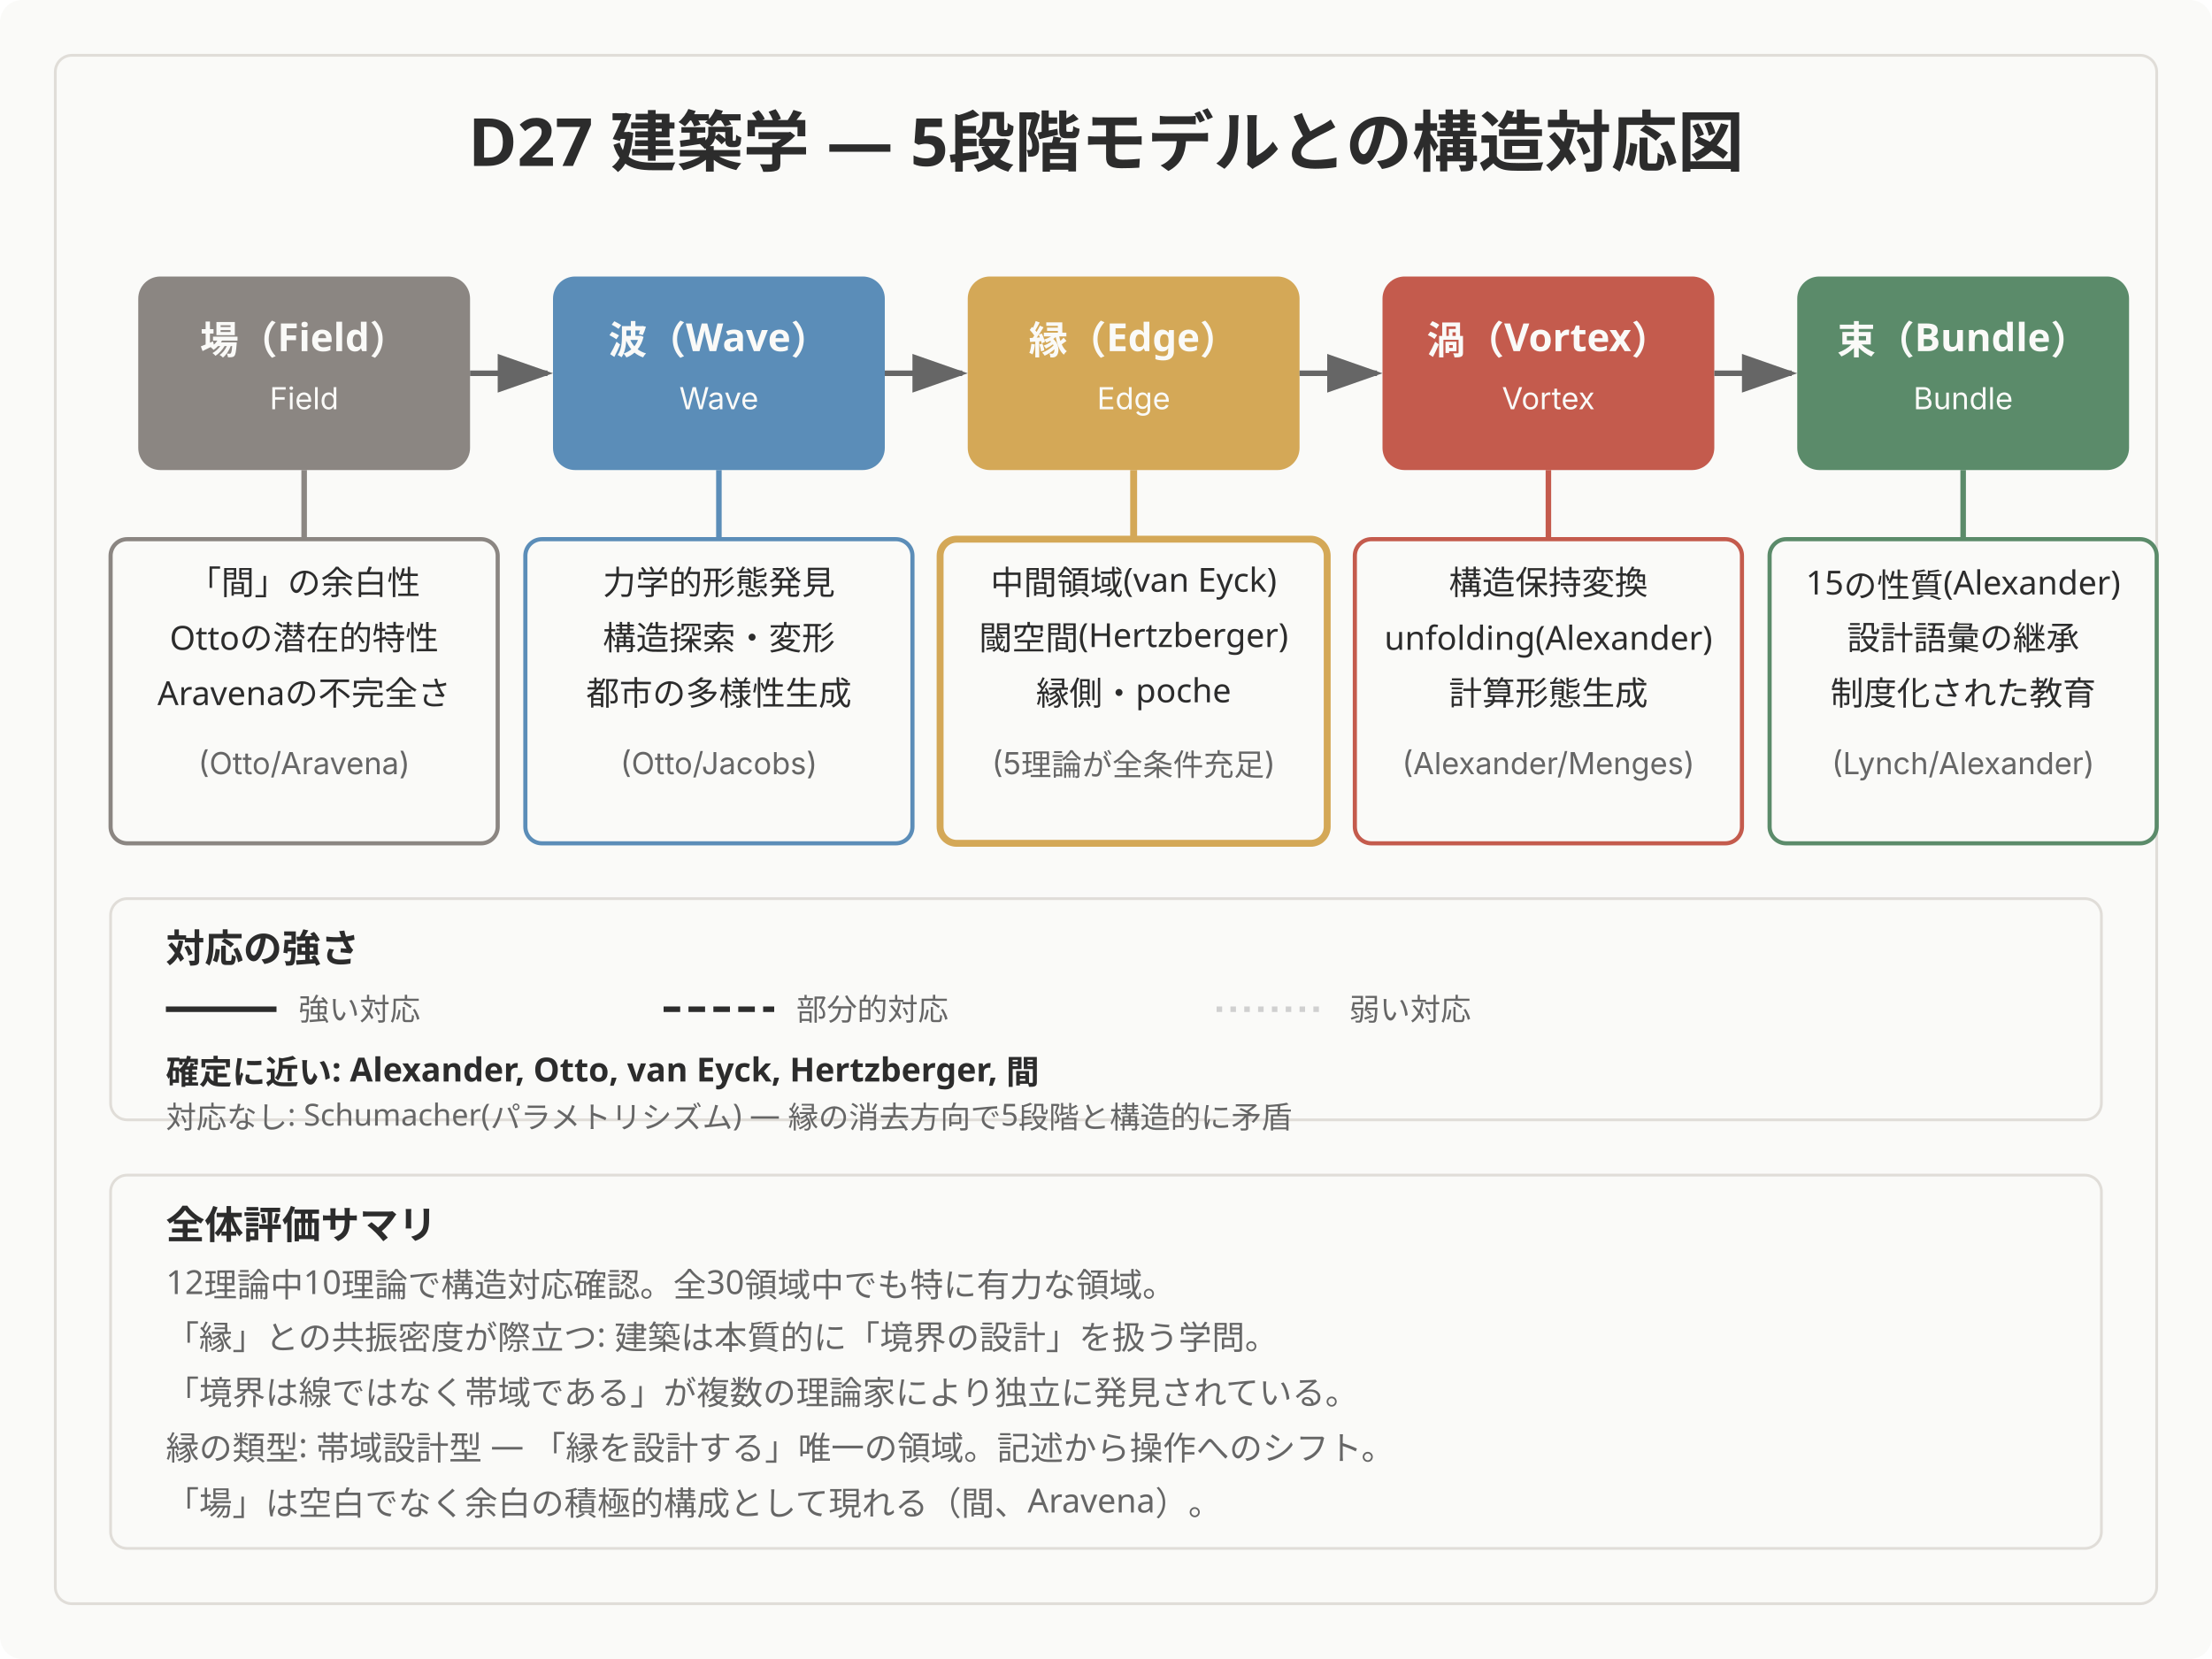
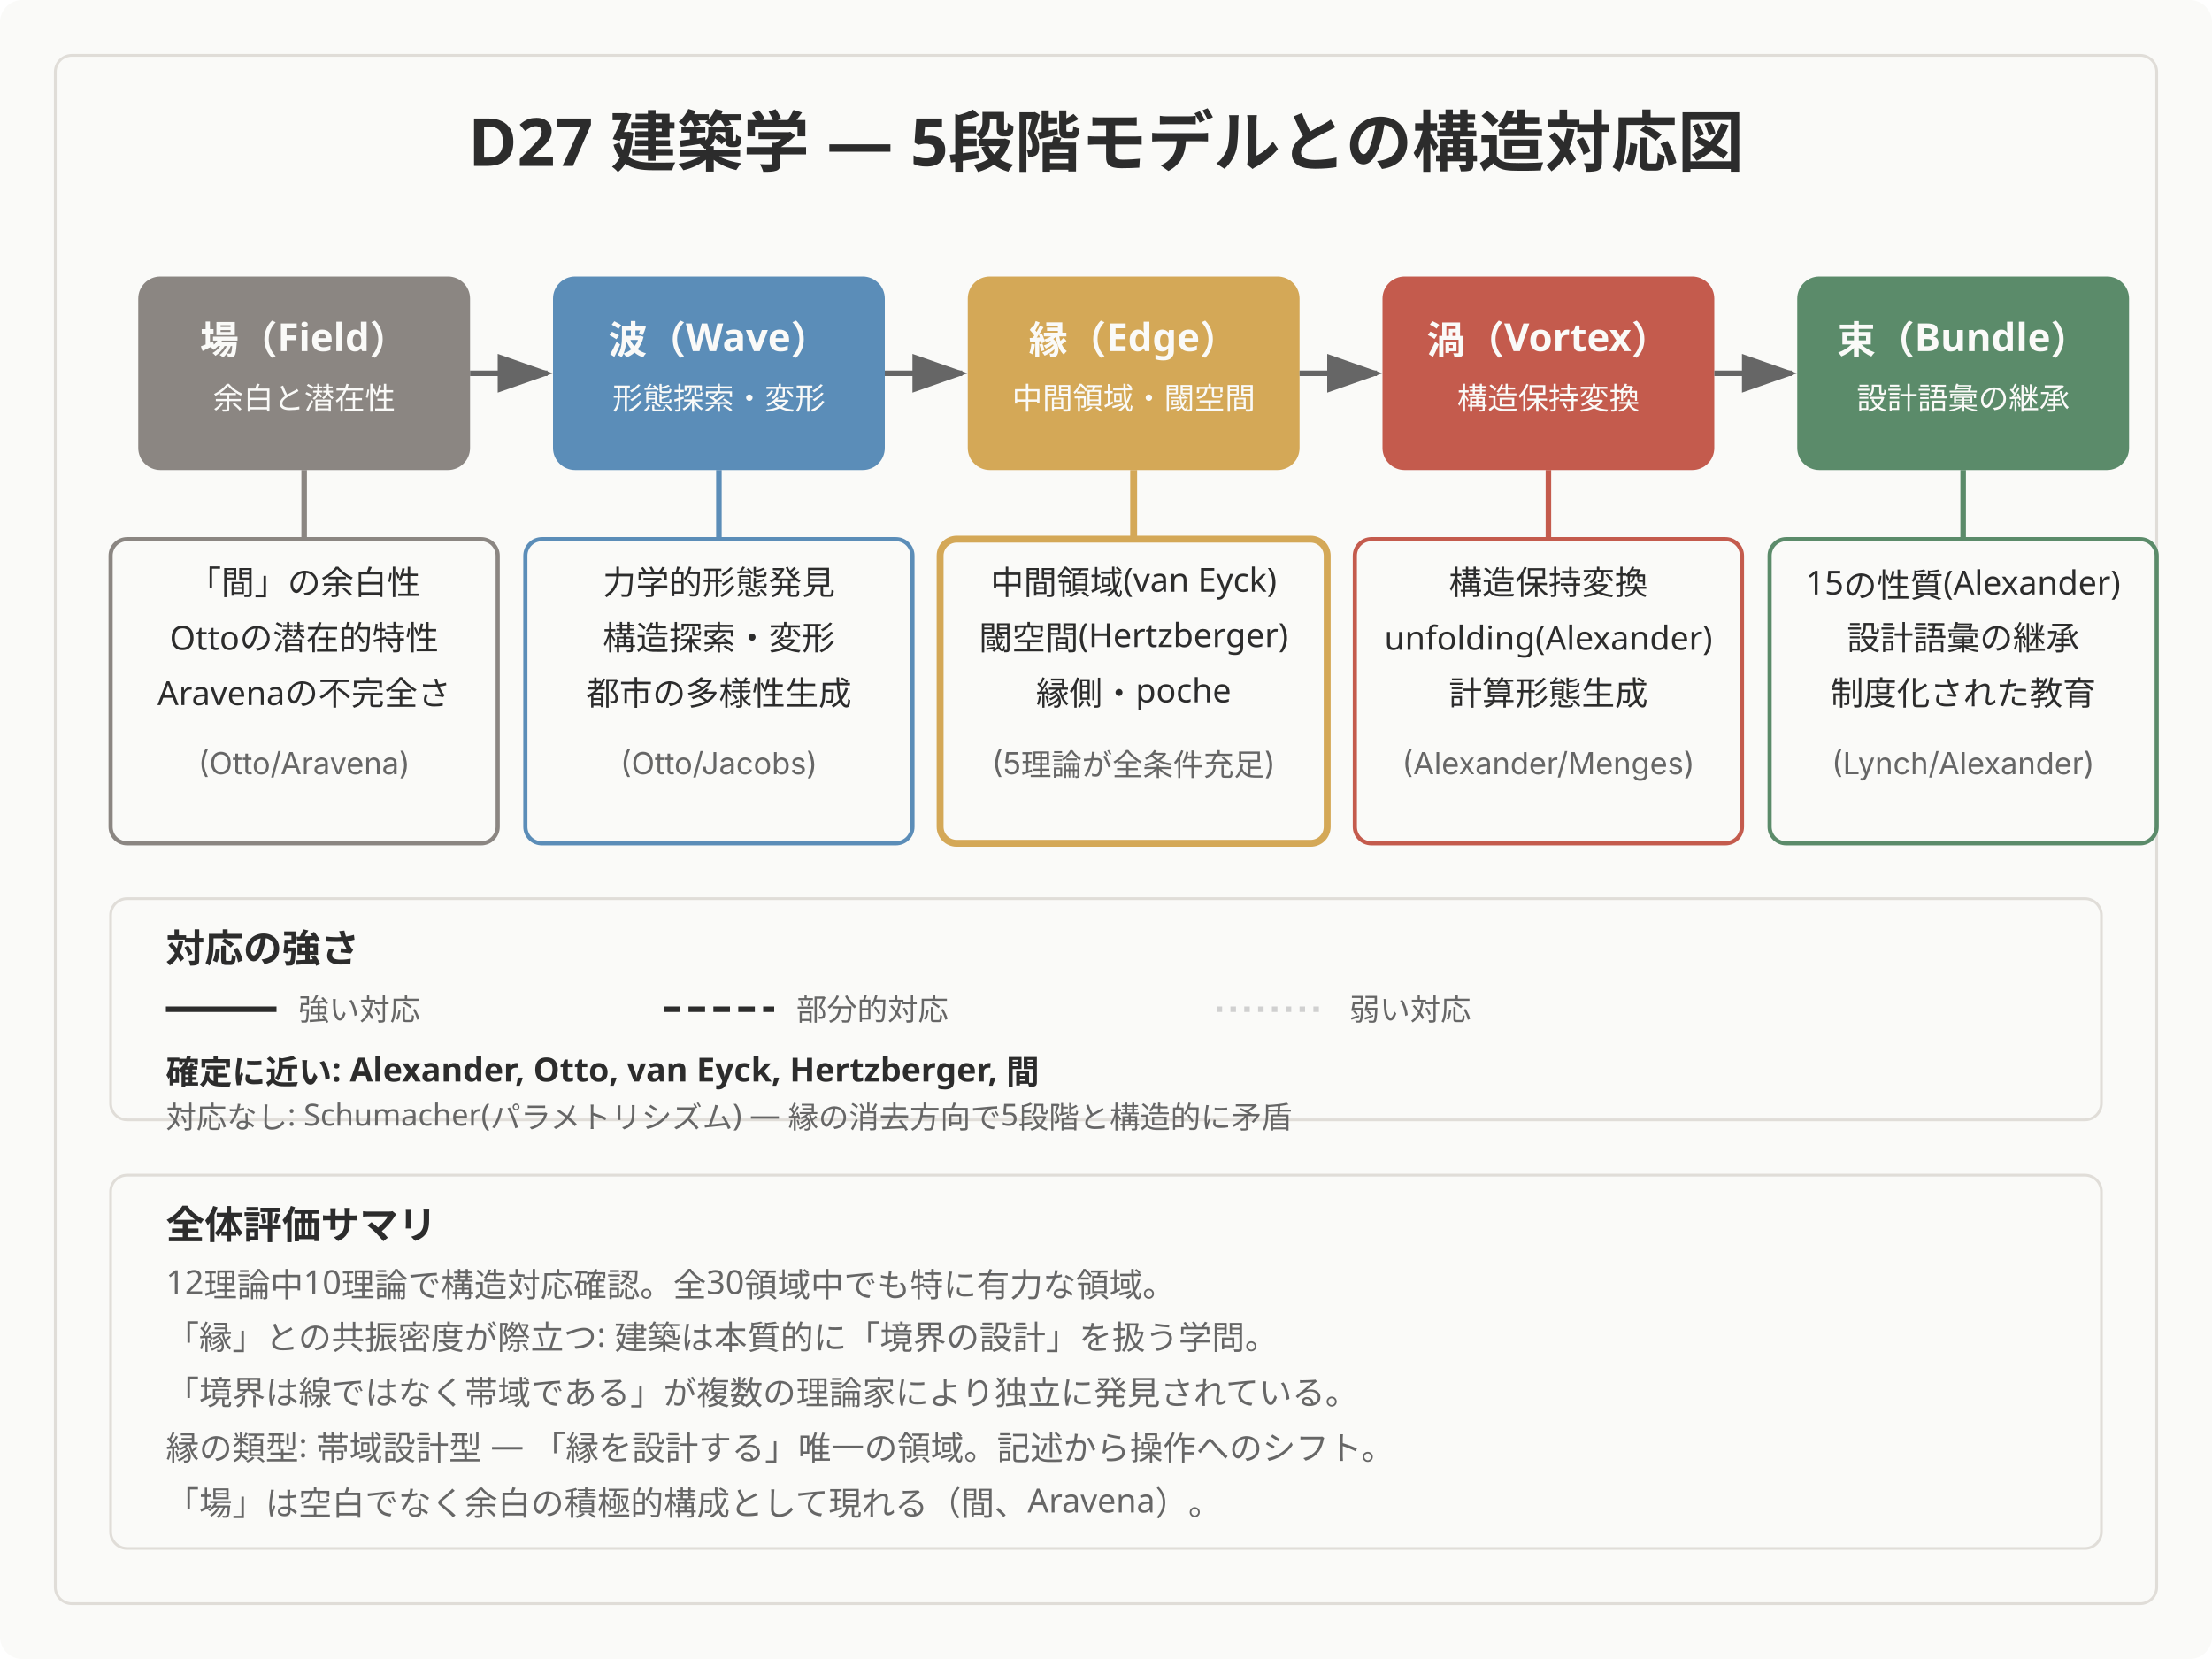
<svg xmlns="http://www.w3.org/2000/svg" viewBox="0 0 800 600">
  <defs>
    <marker id="arrowD27" markerWidth="10" markerHeight="7" refX="9" refY="3.5" orient="auto">
      <polygon points="0 0, 10 3.5, 0 7" fill="#666666" />
    </marker>
    <style>
      .title { font-family: 'Hiragino Sans', 'Noto Sans JP', sans-serif; font-size: 24px; fill: #2C2C2C; font-weight: bold; }
      .stage-label { font-family: 'Hiragino Sans', 'Noto Sans JP', sans-serif; font-size: 14px; fill: #FAFAF8; font-weight: bold; }
      .stage-sub { font-family: 'Inter', 'Helvetica Neue', sans-serif; font-size: 11px; fill: #FAFAF8; }
      .concept { font-family: 'Hiragino Sans', 'Noto Sans JP', sans-serif; font-size: 12px; fill: #2C2C2C; }
      .ref { font-family: 'Inter', 'Helvetica Neue', sans-serif; font-size: 11px; fill: #666666; }
      .summary-title { font-family: 'Hiragino Sans', 'Noto Sans JP', sans-serif; font-size: 14px; fill: #2C2C2C; font-weight: bold; }
      .summary-text { font-family: 'Hiragino Sans', 'Noto Sans JP', sans-serif; font-size: 12px; fill: #666666; }
      .legend { font-family: 'Hiragino Sans', 'Noto Sans JP', sans-serif; font-size: 11px; fill: #666666; }
    </style>
  </defs>
  <rect width="800" height="600" fill="#FAFAF8" rx="8" />
  <rect x="20" y="20" width="760" height="560" fill="none" stroke="#E0DDD8" stroke-width="1" rx="6" />
  <text x="400" y="60" text-anchor="middle" class="title">D27 建築学 — 5段階モデルとの構造対応図</text>
  <rect x="50" y="100" width="120" height="70" rx="8" fill="#8B8682" />
  <text x="110" y="128" text-anchor="middle" class="stage-label">場（Field）</text>
-   <text x="110" y="148" text-anchor="middle" class="stage-sub">Field</text>
+   <text x="110" y="148" text-anchor="middle" class="stage-sub">余白と潜在性</text>
  <rect x="200" y="100" width="120" height="70" rx="8" fill="#5B8DB8" />
  <text x="260" y="128" text-anchor="middle" class="stage-label">波（Wave）</text>
-   <text x="260" y="148" text-anchor="middle" class="stage-sub">Wave</text>
+   <text x="260" y="148" text-anchor="middle" class="stage-sub">形態探索・変形</text>
  <rect x="350" y="100" width="120" height="70" rx="8" fill="#D4A857" />
  <text x="410" y="128" text-anchor="middle" class="stage-label">縁（Edge）</text>
-   <text x="410" y="148" text-anchor="middle" class="stage-sub">Edge</text>
+   <text x="410" y="148" text-anchor="middle" class="stage-sub">中間領域・閾空間</text>
  <rect x="500" y="100" width="120" height="70" rx="8" fill="#C45B4D" />
  <text x="560" y="128" text-anchor="middle" class="stage-label">渦（Vortex）</text>
-   <text x="560" y="148" text-anchor="middle" class="stage-sub">Vortex</text>
+   <text x="560" y="148" text-anchor="middle" class="stage-sub">構造保持変換</text>
  <rect x="650" y="100" width="120" height="70" rx="8" fill="#5B8B6A" />
  <text x="710" y="128" text-anchor="middle" class="stage-label">束（Bundle）</text>
-   <text x="710" y="148" text-anchor="middle" class="stage-sub">Bundle</text>
+   <text x="710" y="148" text-anchor="middle" class="stage-sub">設計語彙の継承</text>
  <line x1="170" y1="135" x2="198" y2="135" stroke="#666666" stroke-width="2" marker-end="url(#arrowD27)" />
  <line x1="320" y1="135" x2="348" y2="135" stroke="#666666" stroke-width="2" marker-end="url(#arrowD27)" />
  <line x1="470" y1="135" x2="498" y2="135" stroke="#666666" stroke-width="2" marker-end="url(#arrowD27)" />
  <line x1="620" y1="135" x2="648" y2="135" stroke="#666666" stroke-width="2" marker-end="url(#arrowD27)" />
  <line x1="110" y1="170" x2="110" y2="195" stroke="#8B8682" stroke-width="2" />
  <rect x="40" y="195" width="140" height="110" rx="6" fill="none" stroke="#8B8682" stroke-width="1.5" />
  <text x="110" y="215" text-anchor="middle" class="concept">「間」の余白性</text>
  <text x="110" y="235" text-anchor="middle" class="concept">Ottoの潜在的特性</text>
  <text x="110" y="255" text-anchor="middle" class="concept">Aravenaの不完全さ</text>
  <text x="110" y="280" text-anchor="middle" class="ref">(Otto/Aravena)</text>
  <line x1="260" y1="170" x2="260" y2="195" stroke="#5B8DB8" stroke-width="2" />
  <rect x="190" y="195" width="140" height="110" rx="6" fill="none" stroke="#5B8DB8" stroke-width="1.5" />
  <text x="260" y="215" text-anchor="middle" class="concept">力学的形態発見</text>
  <text x="260" y="235" text-anchor="middle" class="concept">構造探索・変形</text>
  <text x="260" y="255" text-anchor="middle" class="concept">都市の多様性生成</text>
  <text x="260" y="280" text-anchor="middle" class="ref">(Otto/Jacobs)</text>
  <line x1="410" y1="170" x2="410" y2="195" stroke="#D4A857" stroke-width="2.5" />
  <rect x="340" y="195" width="140" height="110" rx="6" fill="none" stroke="#D4A857" stroke-width="2.5" />
  <text x="410" y="215" text-anchor="middle" class="concept">中間領域(van Eyck)</text>
  <text x="410" y="235" text-anchor="middle" class="concept">閾空間(Hertzberger)</text>
  <text x="410" y="255" text-anchor="middle" class="concept">縁側・poche</text>
  <text x="410" y="280" text-anchor="middle" class="ref">(5理論が全条件充足)</text>
  <line x1="560" y1="170" x2="560" y2="195" stroke="#C45B4D" stroke-width="2" />
  <rect x="490" y="195" width="140" height="110" rx="6" fill="none" stroke="#C45B4D" stroke-width="1.5" />
  <text x="560" y="215" text-anchor="middle" class="concept">構造保持変換</text>
  <text x="560" y="235" text-anchor="middle" class="concept">unfolding(Alexander)</text>
  <text x="560" y="255" text-anchor="middle" class="concept">計算形態生成</text>
  <text x="560" y="280" text-anchor="middle" class="ref">(Alexander/Menges)</text>
  <line x1="710" y1="170" x2="710" y2="195" stroke="#5B8B6A" stroke-width="2" />
  <rect x="640" y="195" width="140" height="110" rx="6" fill="none" stroke="#5B8B6A" stroke-width="1.5" />
  <text x="710" y="215" text-anchor="middle" class="concept">15の性質(Alexander)</text>
  <text x="710" y="235" text-anchor="middle" class="concept">設計語彙の継承</text>
  <text x="710" y="255" text-anchor="middle" class="concept">制度化された教育</text>
  <text x="710" y="280" text-anchor="middle" class="ref">(Lynch/Alexander)</text>
  <rect x="40" y="325" width="720" height="80" rx="6" fill="none" stroke="#E0DDD8" stroke-width="1" />
  <text x="60" y="348" class="summary-title">対応の強さ</text>
  <line x1="60" y1="365" x2="100" y2="365" stroke="#2C2C2C" stroke-width="2" />
  <text x="108" y="369" class="legend">強い対応</text>
  <line x1="240" y1="365" x2="280" y2="365" stroke="#2C2C2C" stroke-width="2" stroke-dasharray="6,3" />
  <text x="288" y="369" class="legend">部分的対応</text>
  <line x1="440" y1="365" x2="480" y2="365" stroke="#D0D0D0" stroke-width="2" stroke-dasharray="2,3" />
  <text x="488" y="369" class="legend">弱い対応</text>
  <text x="60" y="392" class="summary-title" style="font-size:12px;">確定に近い: Alexander, Otto, van Eyck, Hertzberger, 間</text>
  <text x="60" y="408" class="legend">対応なし: Schumacher(パラメトリシズム) — 縁の消去方向で5段階と構造的に矛盾</text>
  <rect x="40" y="425" width="720" height="135" rx="6" fill="none" stroke="#E0DDD8" stroke-width="1" />
  <text x="60" y="448" class="summary-title">全体評価サマリ</text>
  <text x="60" y="468" class="summary-text">12理論中10理論で構造対応確認。全30領域中でも特に有力な領域。</text>
  <text x="60" y="488" class="summary-text">「縁」との共振密度が際立つ: 建築は本質的に「境界の設計」を扱う学問。</text>
  <text x="60" y="508" class="summary-text">「境界は線ではなく帯域である」が複数の理論家により独立に発見されている。</text>
  <text x="60" y="528" class="summary-text">縁の類型: 帯域設計型 — 「縁を設計する」唯一の領域。記述から操作へのシフト。</text>
  <text x="60" y="548" class="summary-text">「場」は空白でなく余白の積極的構成として現れる（間、Aravena）。</text>
</svg>
